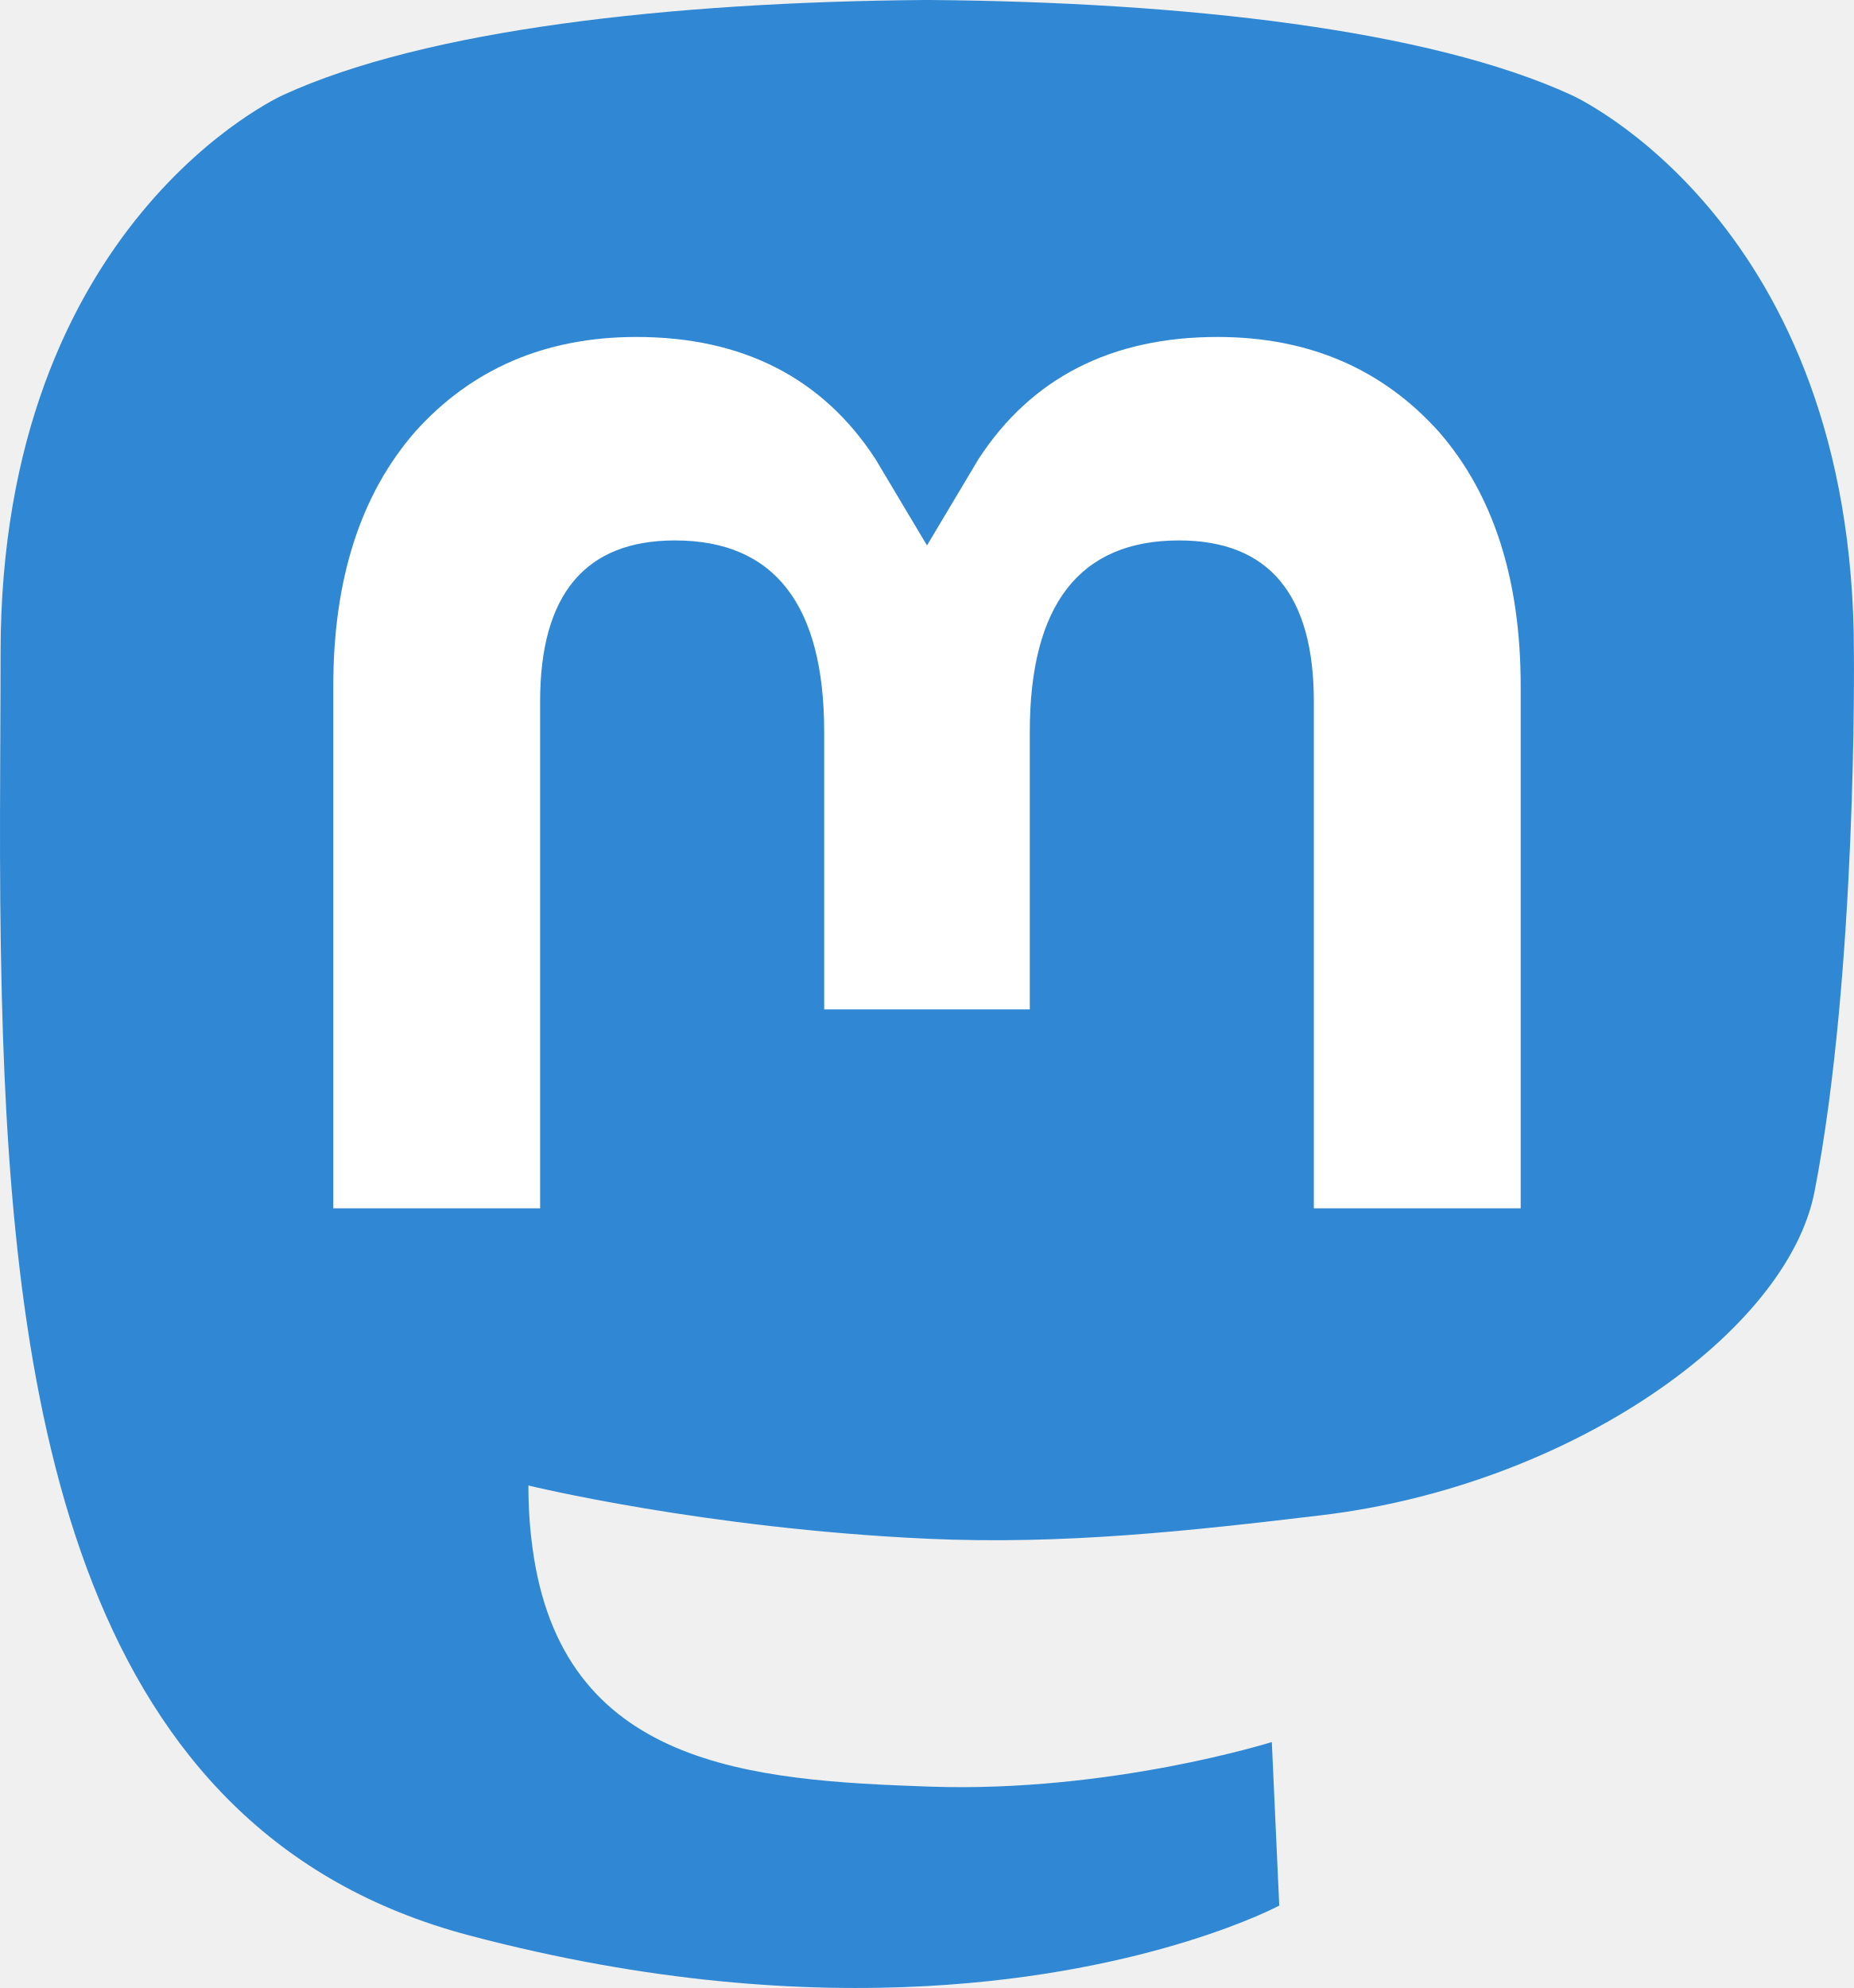
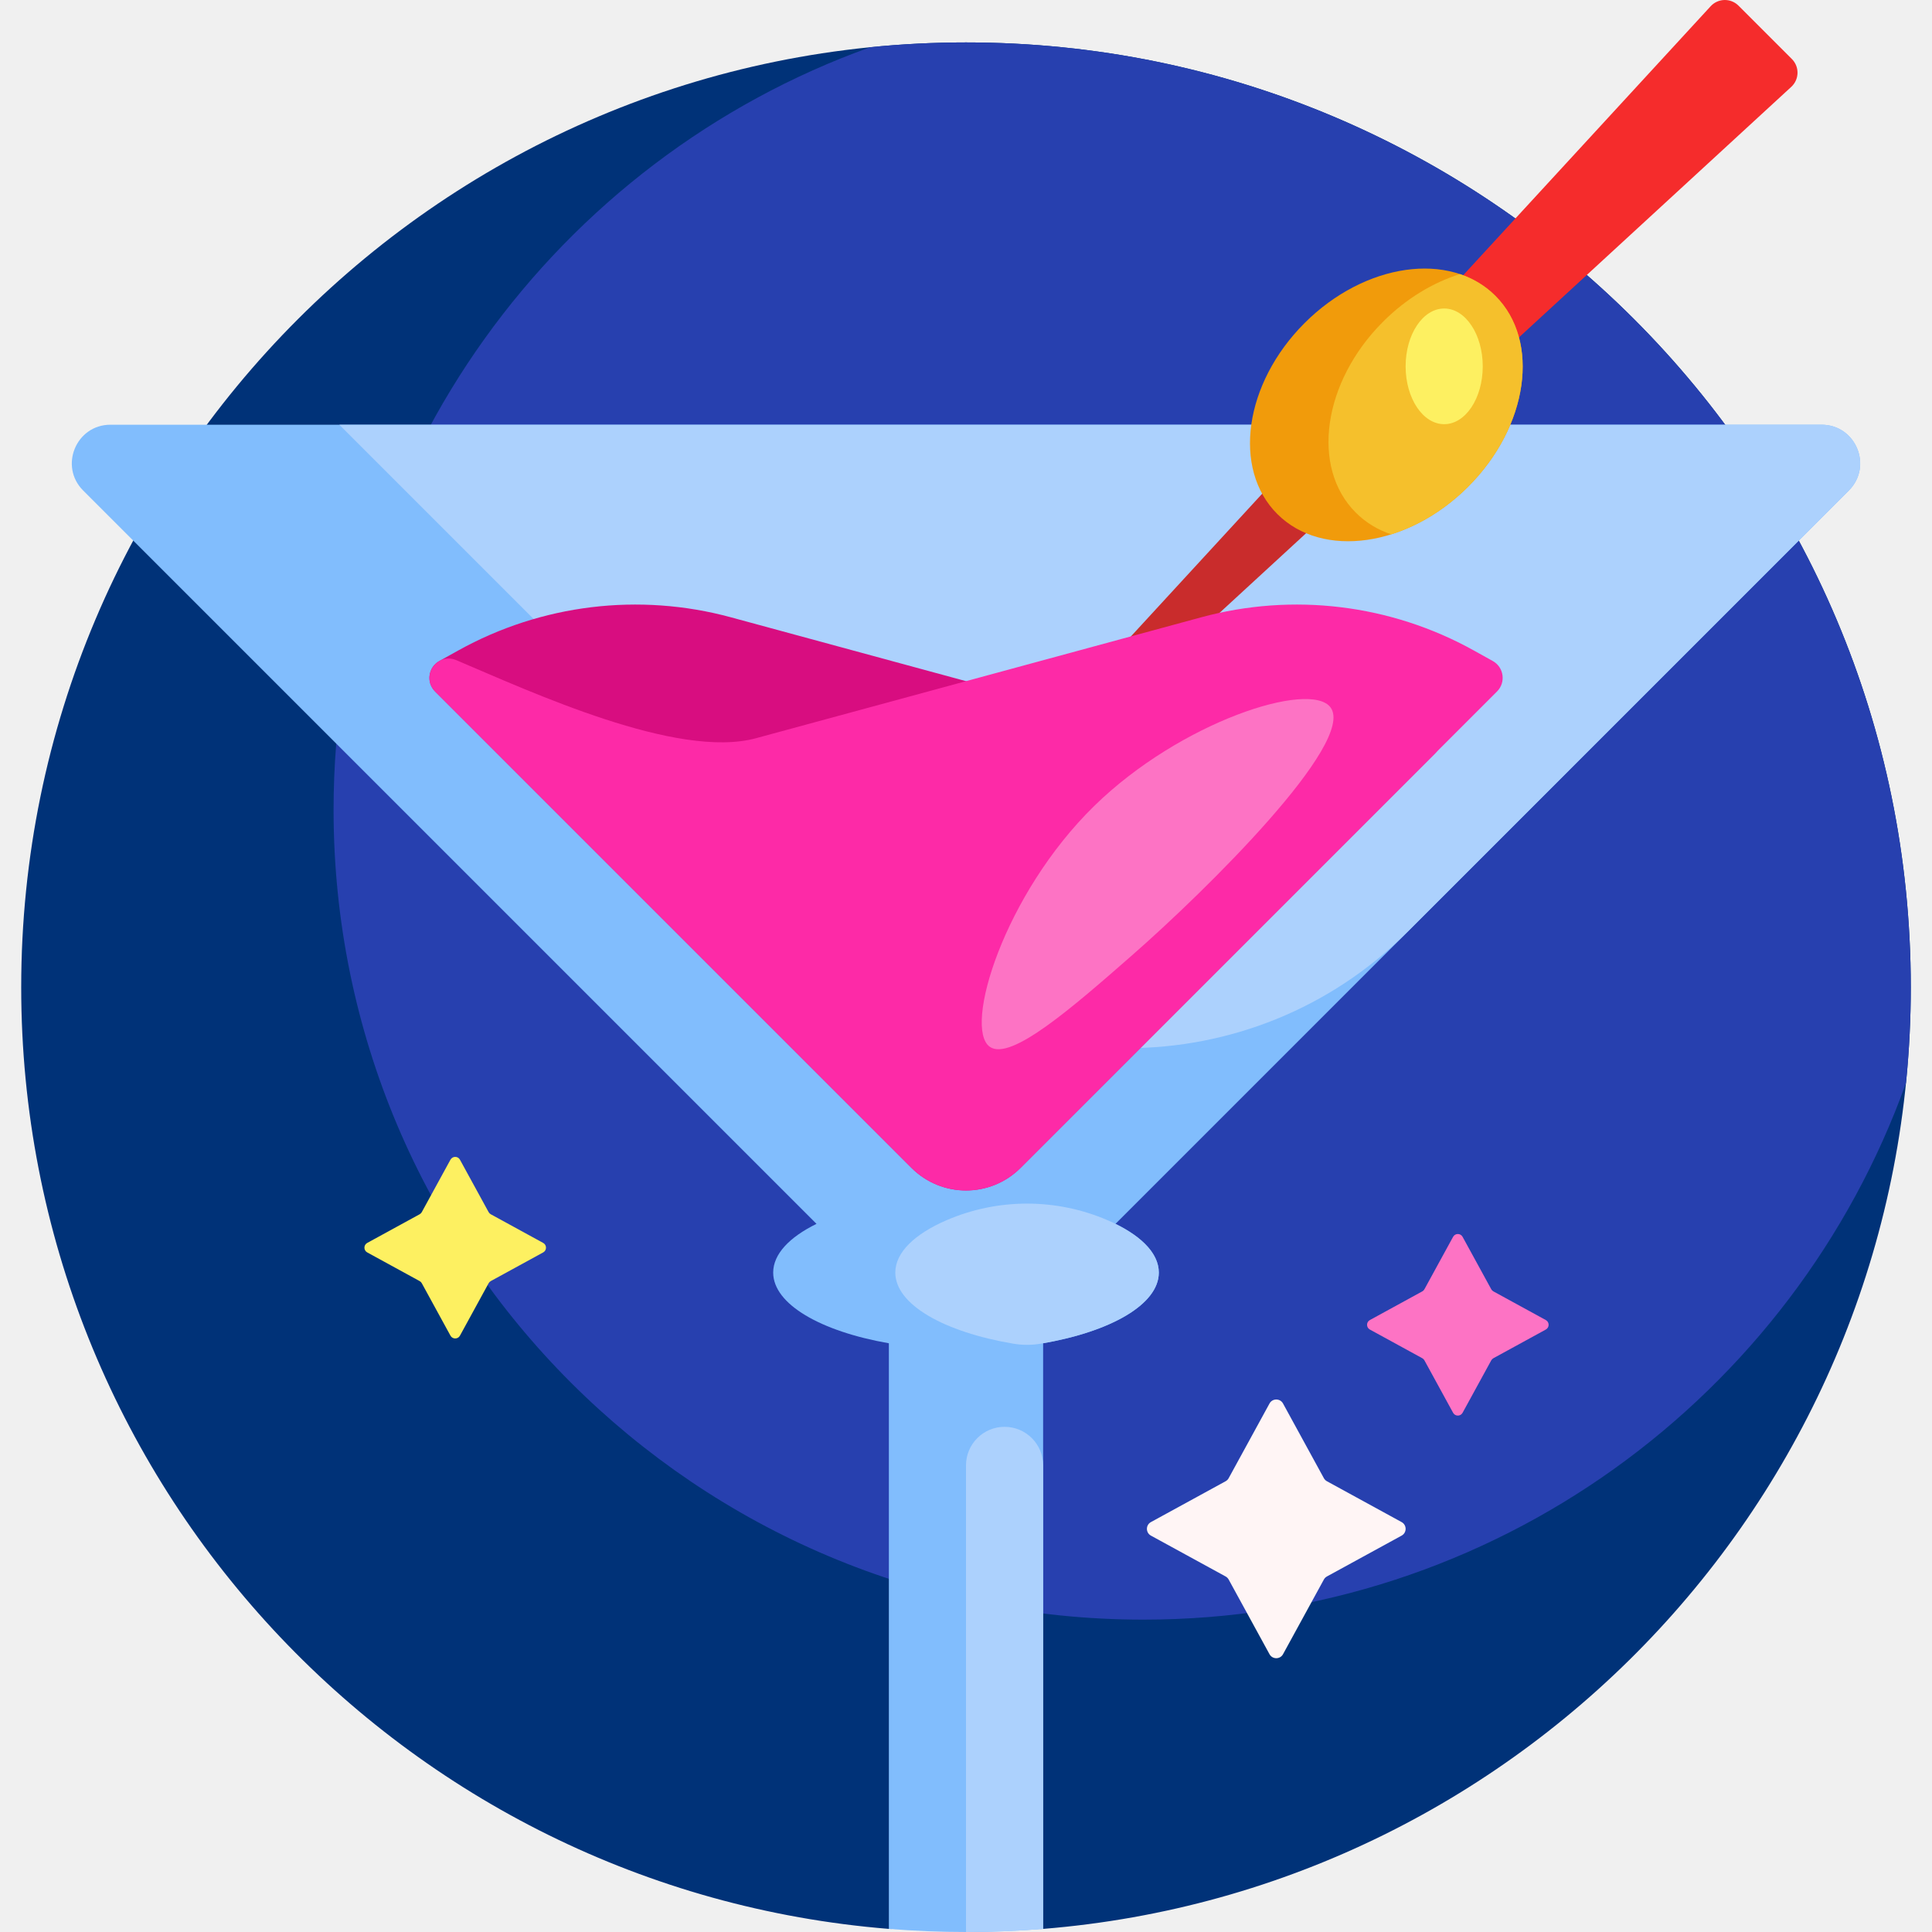
- <svg xmlns="http://www.w3.org/2000/svg" viewBox="0 0 216.414 232.01">
-   <path d="M211.807 139.088c-3.181 16.366-28.492 34.278-57.562 37.749-15.159 1.809-30.084 3.471-45.999 2.741-26.027-1.192-46.565-6.213-46.565-6.213 0 2.534.156 4.946.469 7.202 3.384 25.686 25.47 27.225 46.391 27.942 21.116.723 39.919-5.206 39.919-5.206l.868 19.09s-14.77 7.931-41.081 9.39c-14.509.797-32.524-.365-53.506-5.919C9.232 213.82 1.406 165.311.209 116.091c-.365-14.614-.14-28.394-.14-39.919 0-50.33 32.976-65.082 32.976-65.082C49.672 3.454 78.204.242 107.865 0h.729c29.661.242 58.211 3.454 74.838 11.09 0 0 32.975 14.752 32.975 65.082 0 0 .414 37.134-4.599 62.915" fill="#3088d4" />
-   <path d="M177.51 80.077v60.941h-24.144v-59.15c0-12.469-5.246-18.797-15.74-18.797-11.602 0-17.418 7.508-17.418 22.352v32.376H96.207V85.423c0-14.845-5.816-22.352-17.419-22.352-10.494 0-15.74 6.329-15.74 18.797v59.15H38.905V80.077c0-12.455 3.171-22.352 9.541-29.675 6.569-7.322 15.171-11.076 25.85-11.076 12.355 0 21.711 4.749 27.898 14.248l6.014 10.081 6.015-10.081c6.185-9.499 15.541-14.248 27.898-14.248 10.678 0 19.28 3.754 25.85 11.076 6.369 7.322 9.54 17.22 9.54 29.675" fill="#fff" />
+ <svg xmlns="http://www.w3.org/2000/svg" id="Capa_1" enable-background="new 0 0 501 501" height="512" viewBox="0 0 501 501" width="512">
+   <g>
+     <path d="m495.5 256c0 128.576-99.045 234.02-225.001 244.195-6.596.533-13.266-9.529-19.999-9.529s-13.403 10.062-19.999 9.529c-125.956-10.175-225.001-115.619-225.001-244.195 0-135.31 109.69-245 245-245s245 109.69 245 245z" fill="#003278" />
+     <path d="m495.5 256c0 8.379-.421 16.66-1.242 24.822-29.06 81.134-106.63 139.178-197.758 139.178-115.98 0-210-94.02-210-210 0-91.128 58.044-168.698 139.178-197.758 8.162-.821 16.443-1.242 24.822-1.242 135.31 0 245 109.69 245 245z" fill="#2740af" />
+     <path d="m288.18 178.235-.288-.288c-1.895-1.895-1.959-4.948-.144-6.921l155.857-169.411c1.925-2.092 5.205-2.161 7.215-.15l13.841 13.841c2.01 2.01 1.942 5.29-.15 7.215l-169.41 155.858c-1.973 1.815-5.026 1.751-6.921-.144z" fill="#f52c2c" />
+     <path d="m479.429 127.208-190.161 190.161c7.021 3.444 11.232 7.841 11.232 12.631 0 8.201-12.341 15.25-30 18.336v151.859c-6.596.533-13.266.805-20 .805s-13.404-.272-20-.805v-151.859c-17.659-3.086-30-10.135-30-18.336 0-4.79 4.211-9.187 11.232-12.631l-190.161-190.161c-6.3-6.3-1.838-17.071 7.071-17.071h443.716c8.909 0 13.371 10.771 7.071 17.071z" fill="#81bdfd" />
+     <path d="m270.5 380v120.195c-6.596.533-13.266.805-20 .805v-121c0-5.523 4.477-10 10-10s10 4.477 10 10zm16.699-63.583c-13.278-5.737-28.452-5.737-41.73 0-8.256 3.567-13.301 8.339-13.301 13.583 0 8.295 12.625 15.41 30.608 18.44 2.352.396 4.766.396 7.117 0 17.983-3.03 30.608-10.145 30.608-18.44-.001-5.244-5.047-10.017-13.302-13.583zm185.159-206.28h-384.363l131.558 131.558c40.148 40.148 105.241 40.148 145.39 0l114.487-114.488c6.298-6.299 1.836-17.07-7.072-17.07z" fill="#acd1fd" />
+     <path d="m287.891 177.947c-1.895-1.895-1.959-4.948-.144-6.921l56.018-60.888h25.512l-74.176 68.242c-1.973 1.815-5.025 1.751-6.921-.144z" fill="#c92c2c" />
+     <path d="m366.63 187.24c5.059-2.144 9.371 4.254 5.487 8.139l-107.475 107.474c-7.81 7.811-20.474 7.811-28.284 0l-123.539-123.539c-2.349-2.349-1.797-6.292 1.106-7.906l4.908-2.728c21.546-11.977 46.919-15.064 70.709-8.602l115.42 31.35c20.445 5.553 42.162 4.078 61.668-4.188z" fill="#d80d80" />
+     <path d="m196.058 191.428 115.42-31.35c23.79-6.462 49.162-3.375 70.709 8.602l4.908 2.728c2.903 1.614 3.455 5.557 1.106 7.906l-123.538 123.539c-7.81 7.811-20.474 7.811-28.284 0l-123.524-123.52c-3.885-3.885.428-10.283 5.487-8.139 19.505 8.267 57.272 25.787 77.716 20.234z" fill="#fd2aa7" />
+     <path d="m345.039 183.454c6.655 9.037-32.165 47.368-51.508 64.297-15.302 13.392-31.49 27.559-36.877 23.687-6.886-4.949 3.673-39.515 27.075-62.419 22.396-21.919 56.068-32.683 61.31-25.565z" fill="#fd73c4" />
+     <path d="m387.784 76.716c11.716 11.716 8.55 33.877-7.071 49.497s-37.782 18.787-49.497 7.071-8.55-33.877 7.071-49.497 37.782-18.787 49.497-7.071z" fill="#f19b0b" />
+     <path d="m387.784 76.716c11.716 11.716 8.55 33.876-7.071 49.497-6.004 6.004-12.973 10.167-19.944 12.354-3.458-1.16-6.586-3.03-9.196-5.64-11.716-11.716-8.55-33.876 7.071-49.497 6.004-6.004 12.973-10.167 19.944-12.354 3.459 1.16 6.587 3.03 9.196 5.64z" fill="#f5c02c" />
+     <path d="m384.5 95c0 8.284-4.477 15-10 15s-10-6.716-10-15 4.477-15 10-15 10 6.716 10 15z" fill="#fdf061" />
+     <path d="m332.712 363.955 10.59 19.363c.184.336.459.612.795.795l19.363 10.59c1.387.759 1.387 2.751 0 3.509l-19.363 10.59c-.336.184-.611.459-.795.795l-10.59 19.363c-.759 1.387-2.751 1.387-3.509 0l-10.59-19.363c-.184-.336-.459-.612-.795-.795l-19.363-10.59c-1.387-.759-1.387-2.751 0-3.509l19.363-10.59c.336-.184.612-.459.795-.795l10.59-19.363c.758-1.387 2.75-1.387 3.509 0z" fill="#fff5f5" />
+     <path d="m119.274 300.73 7.433 13.59c.129.236.322.429.558.558l13.59 7.433c.974.532.974 1.931 0 2.463l-13.59 7.433c-.236.129-.429.322-.558.558l-7.433 13.59c-.532.974-1.931.974-2.463 0l-7.433-13.59c-.129-.236-.322-.429-.558-.558l-13.59-7.433c-.974-.532-.974-1.931 0-2.463l13.59-7.433c.236-.129.429-.322.558-.558l7.433-13.59c.533-.973 1.931-.973 2.463 0z" fill="#fdf061" />
+     <path d="m379.274 320.73 7.433 13.59c.129.236.322.429.558.558l13.59 7.433c.974.532.974 1.931 0 2.463l-13.59 7.433c-.236.129-.429.322-.558.558l-7.433 13.59c-.532.974-1.931.974-2.463 0l-7.433-13.59c-.129-.236-.322-.429-.558-.558l-13.59-7.433c-.974-.532-.974-1.931 0-2.463l13.59-7.433c.236-.129.429-.322.558-.558l7.433-13.59c.533-.973 1.931-.973 2.463 0z" fill="#fd73c4" />
+   </g>
</svg>
